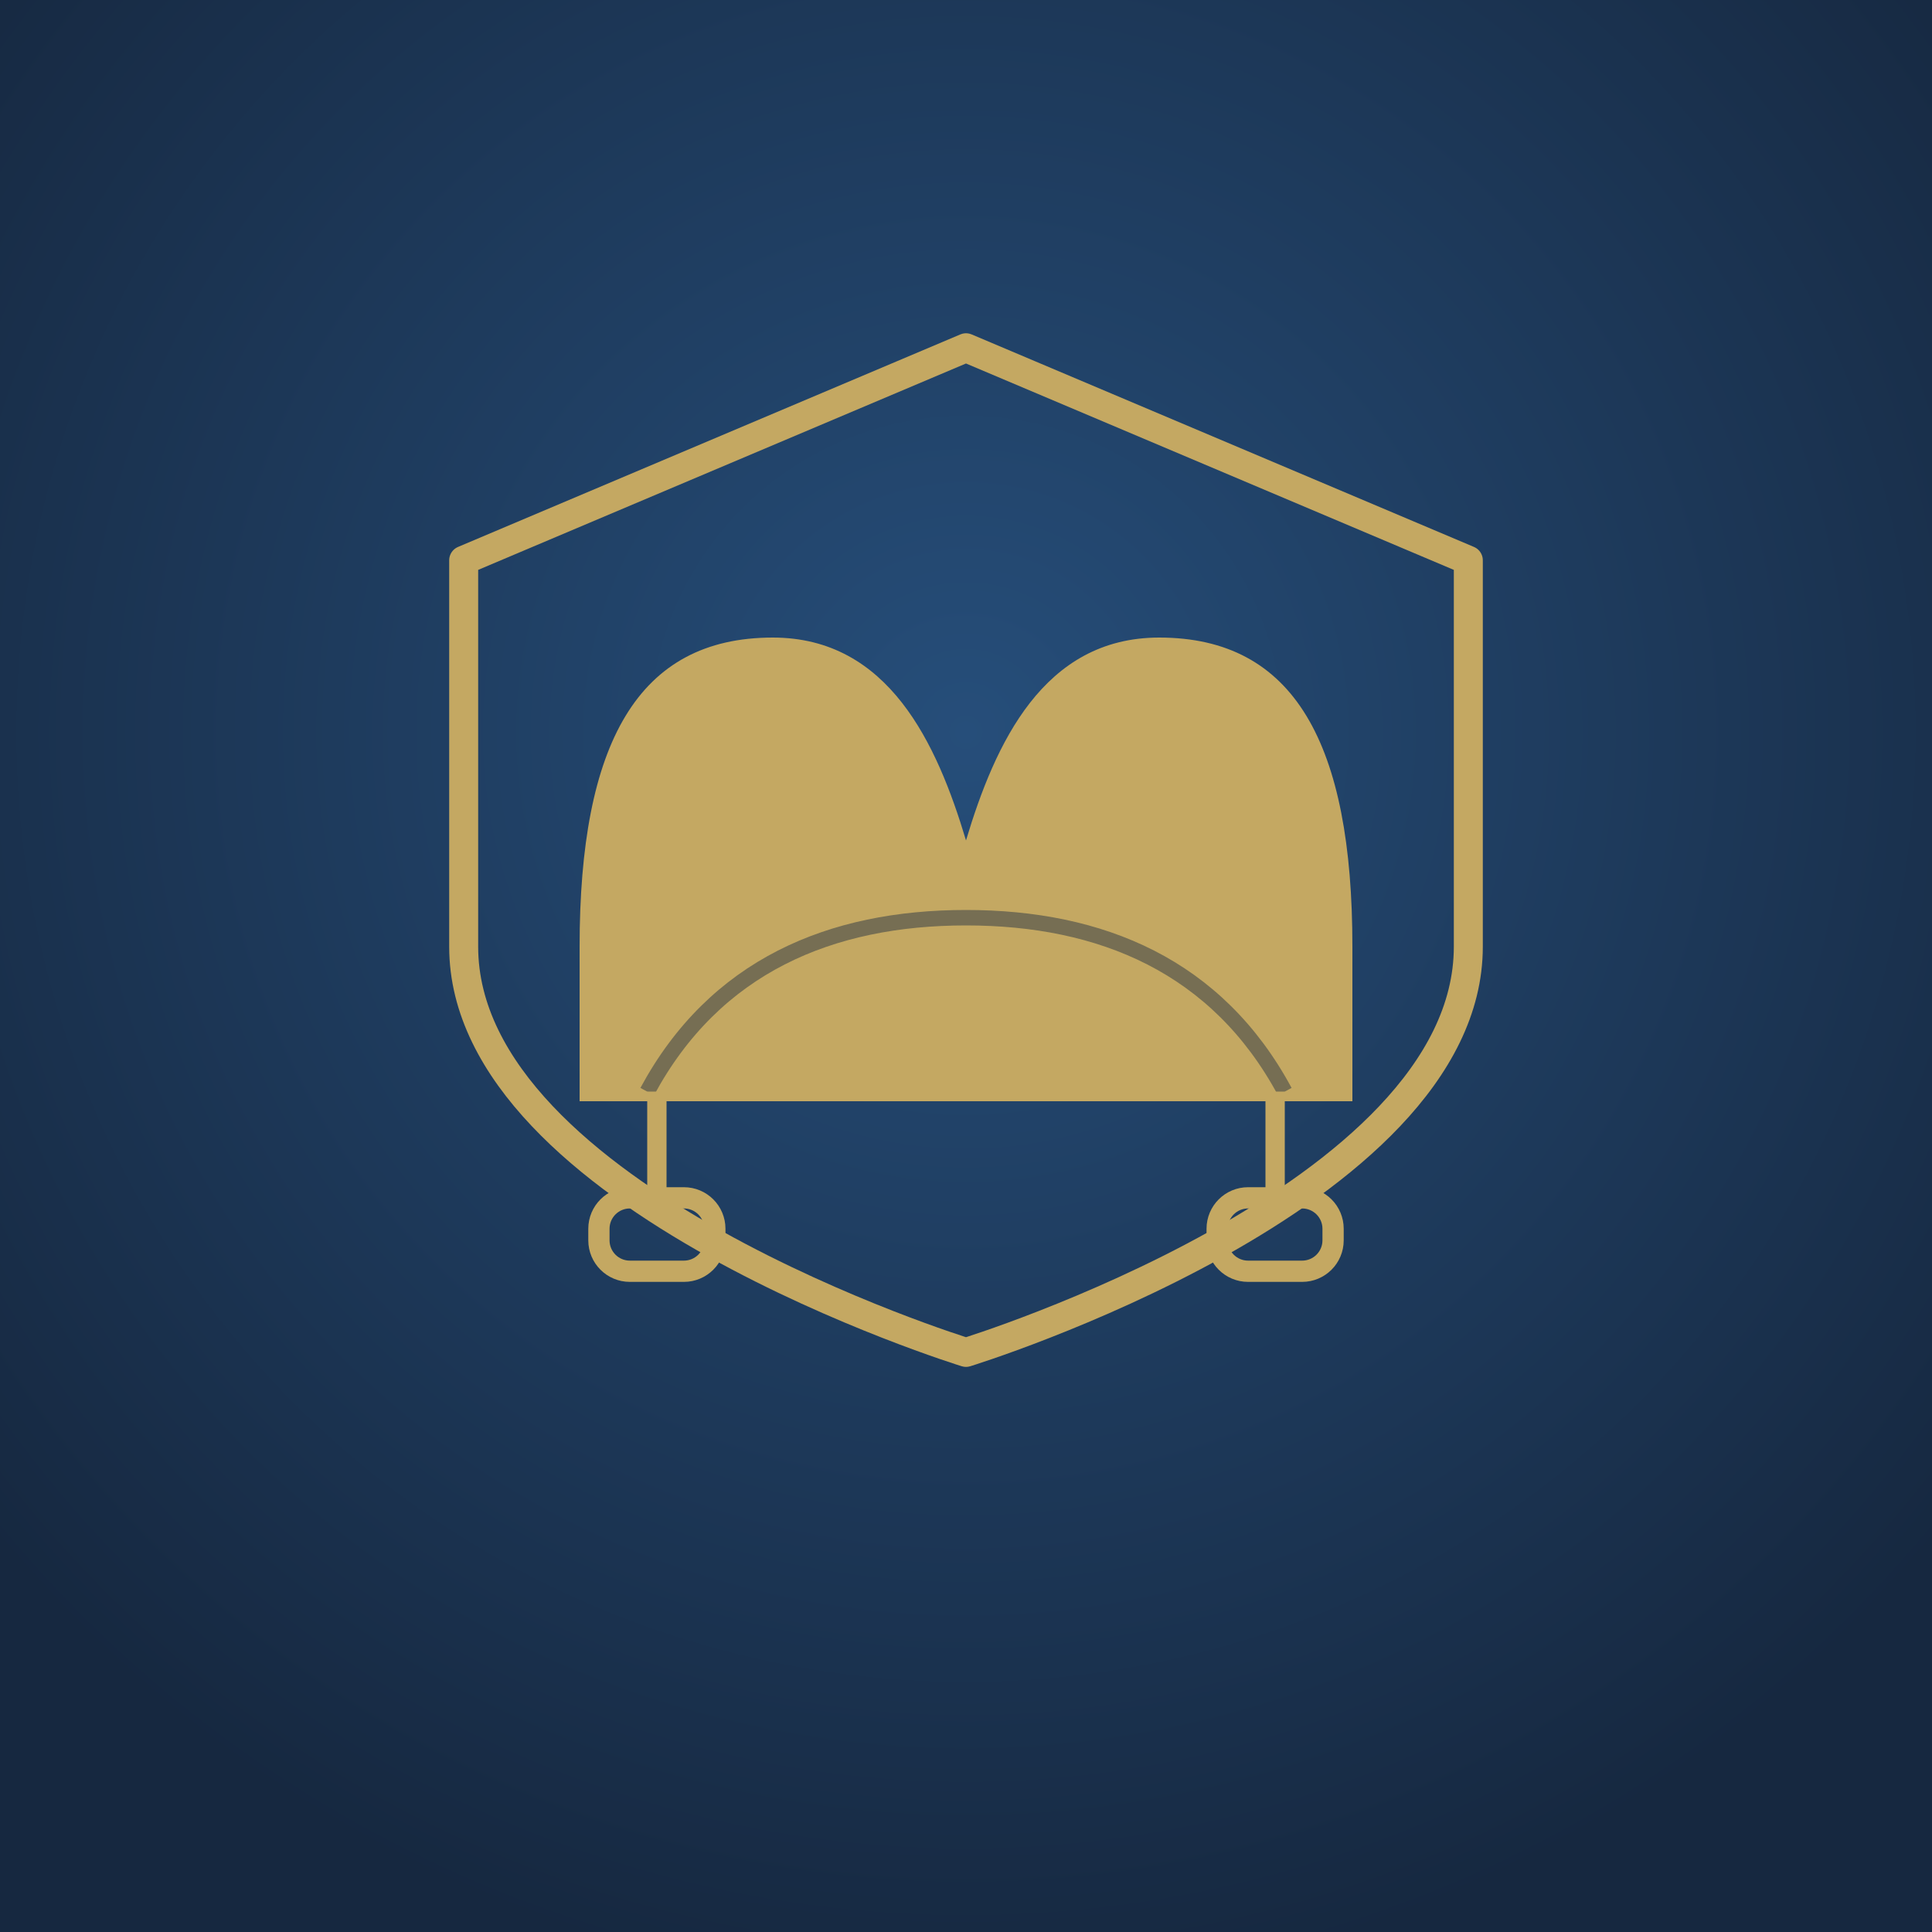
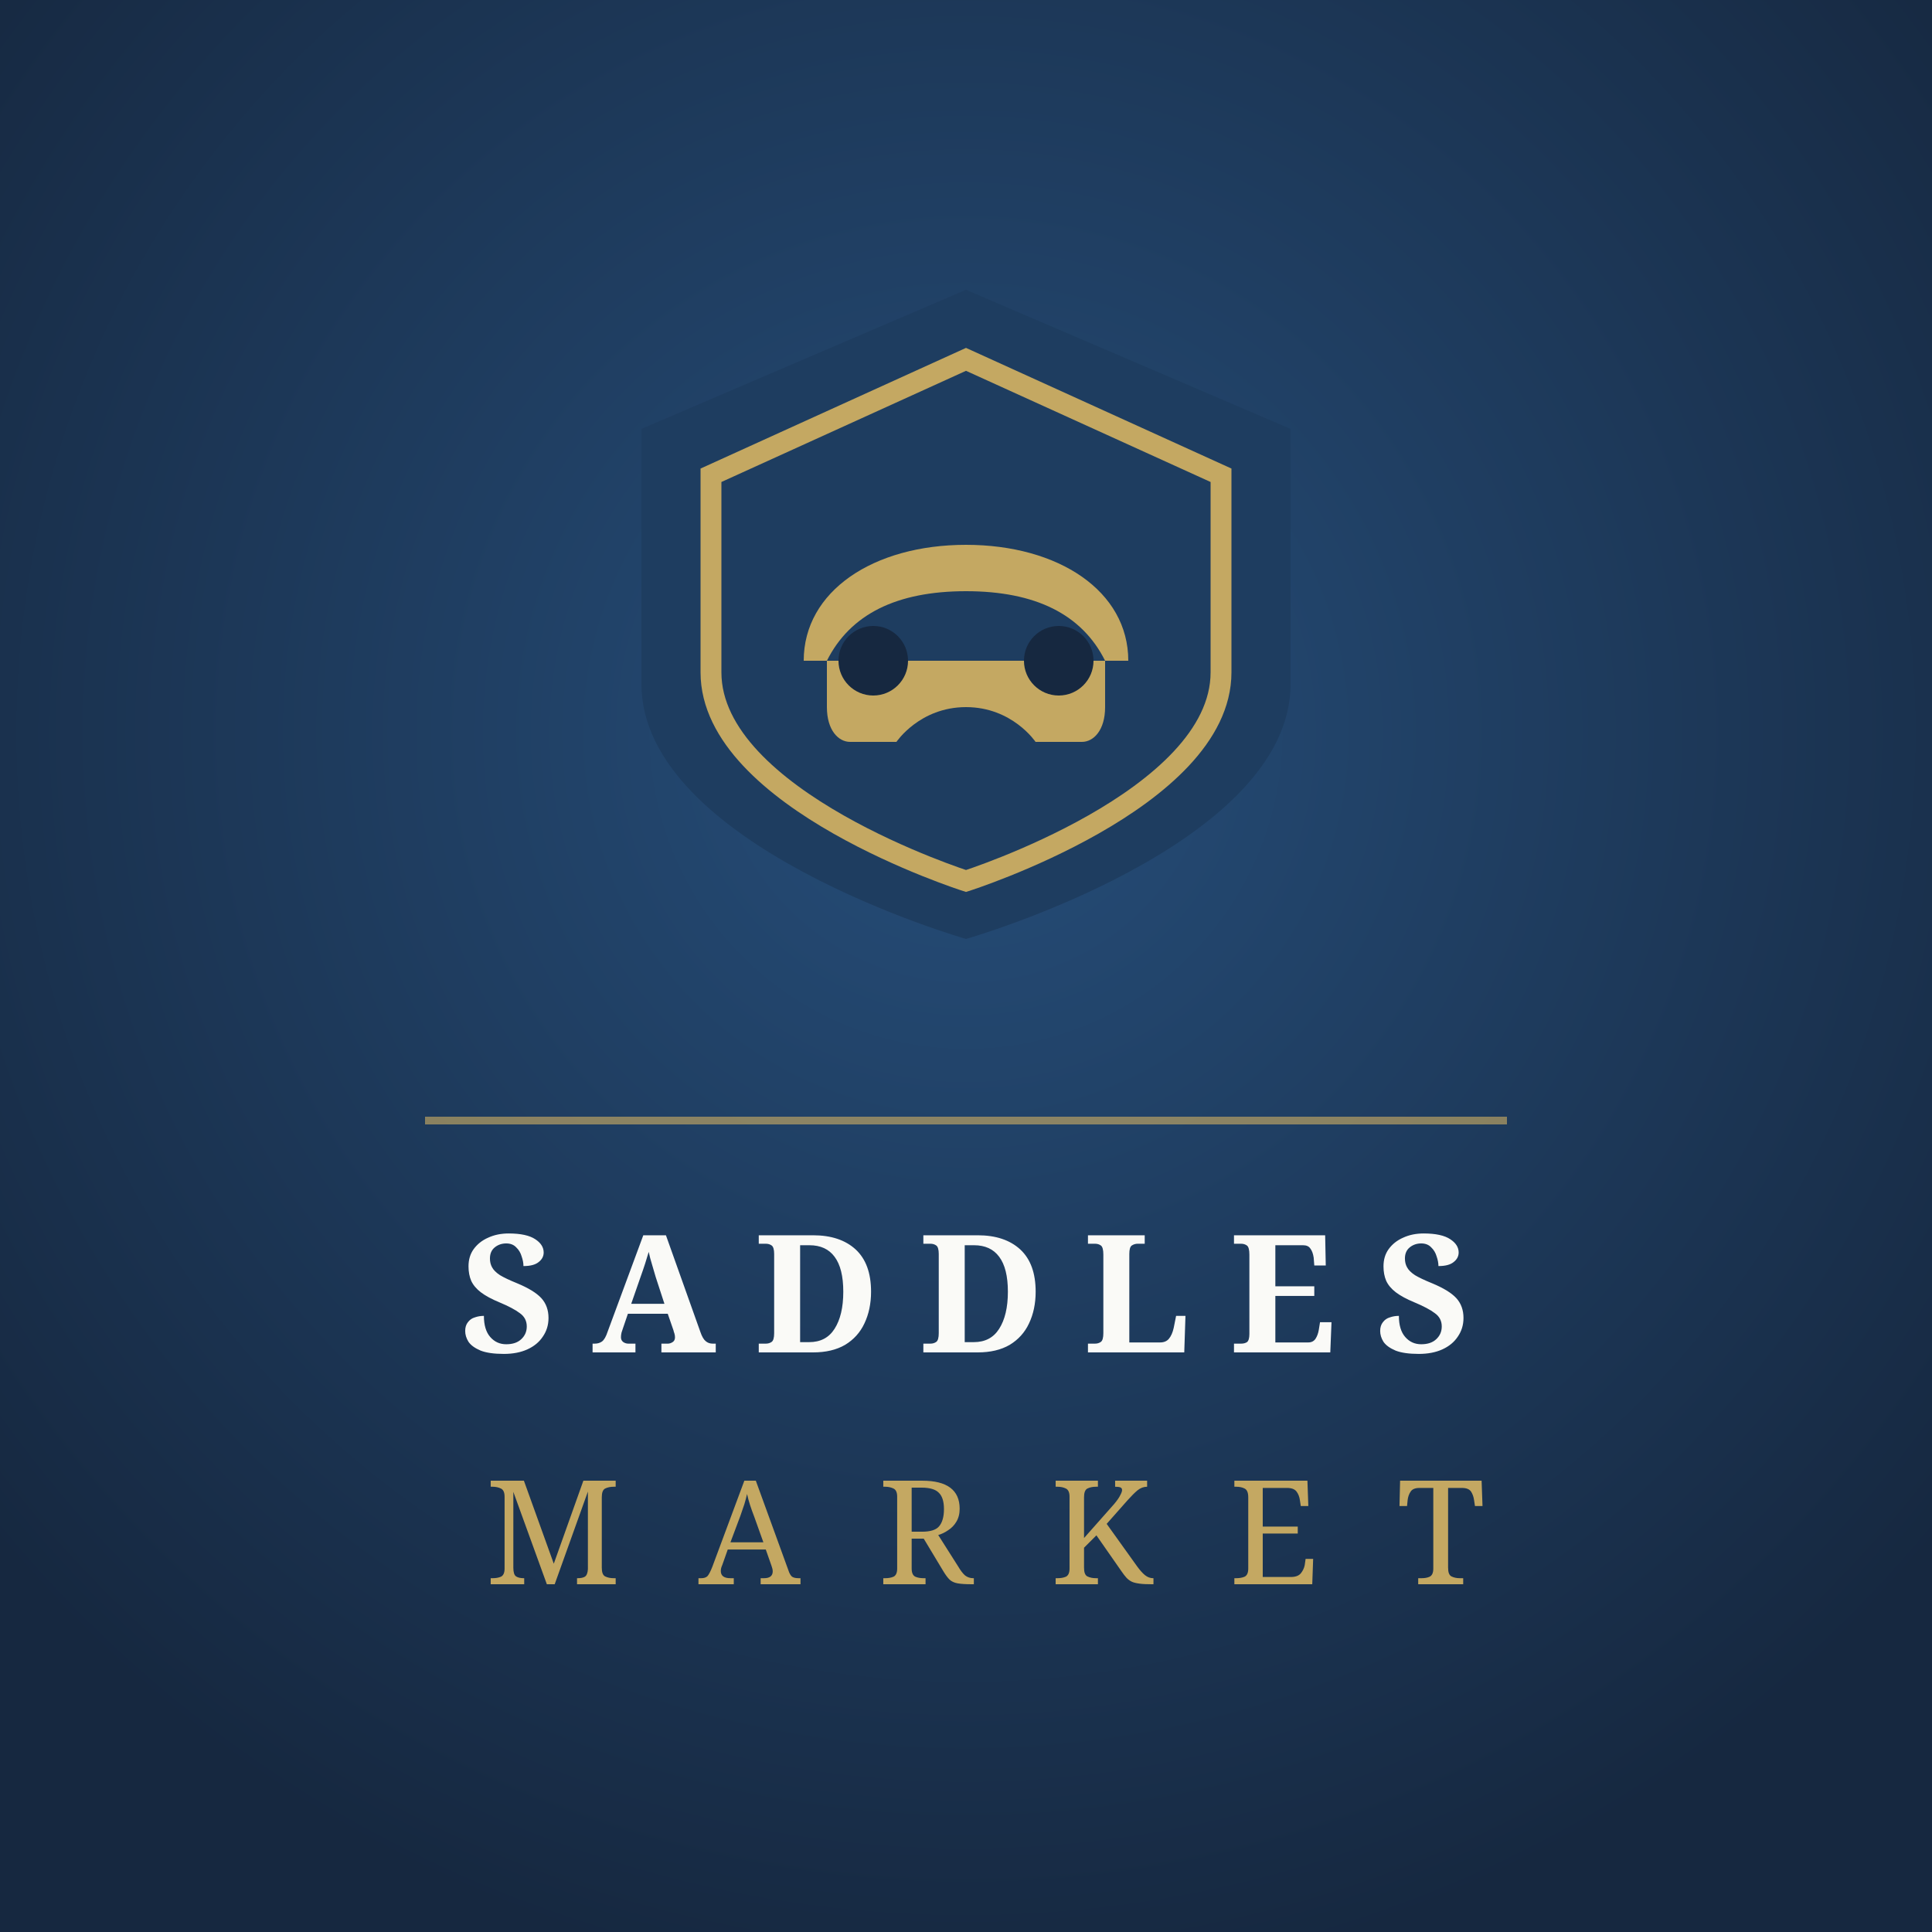
<svg xmlns="http://www.w3.org/2000/svg" viewBox="0 0 100 100" fill="none">
  <defs>
    <radialGradient id="bg-m" cx="50%" cy="38%" r="65%">
      <stop offset="0%" stop-color="#264E7A" />
      <stop offset="100%" stop-color="#162840" />
    </radialGradient>
  </defs>
  <rect width="100" height="100" fill="url(#bg-m)" />
-   <path d="M50 18 L76 29 L76 49 C76 62 50 70 50 70 C50 70 24 62 24 49 L24 29 Z" fill="none" stroke="#C4A862" stroke-width="1.5" stroke-linejoin="round" />
-   <path d="M30 57            L30 49            C30 38.5 33 33 40 33            C46 33 48.5 38.5 50 43.5            C51.5 38.5 54 33 60 33            C67 33 70 38.5 70 49            L70 57            Z" fill="#C4A862" />
-   <path d="M33.5 56.5 C37 50 43 47.5 50 47.5 C57 47.5 63 50 66.5 56.5" fill="none" stroke="#162840" stroke-width="0.8" opacity="0.45" />
-   <line x1="34" y1="56.5" x2="34" y2="62.5" stroke="#C4A862" stroke-width="1" />
-   <rect x="31" y="62" width="6" height="3.8" rx="1.6" fill="none" stroke="#C4A862" stroke-width="1.1" />
-   <line x1="66" y1="56.5" x2="66" y2="62.5" stroke="#C4A862" stroke-width="1" />
-   <rect x="63" y="62" width="6" height="3.8" rx="1.6" fill="none" stroke="#C4A862" stroke-width="1.1" />
+   <g transform="translate(33.2,15) scale(0.60)">
+     <path d="M28 0 L56 12 L56 34 C56 48 28 56 28 56 C28 56 0 48 0 34 L0 12 Z" fill="#1E3D60" />
+     <path d="M28 6 L50 16 L50 33 C50 44 28 51 28 51 C28 51 6 44 6 33 L6 16 Z" fill="none" stroke="#C4A862" stroke-width="1.8" />
+     <path d="M14 32 C14 26 20 22 28 22 C36 22 42 26 42 32 L40 32 C38 28 34 26 28 26 C22 26 18 28 16 32 Z" fill="#C4A862" />
+     <path d="M16 32 L16 36 C16 38 17 39 18 39 L22 39 C22 39 24 36 28 36 C32 36 34 39 34 39 L38 39 C39 39 40 38 40 36 L40 32 Z" fill="#C4A862" />
+     <circle cx="20" cy="32" r="3" fill="#162840" />
+     <circle cx="36" cy="32" r="3" fill="#162840" />
+   </g>
+   <line x1="22" y1="58" x2="78" y2="58" stroke="#C4A862" stroke-width="0.4" opacity="0.65" />
+   <text x="50" y="70" font-family="Georgia,serif" font-size="8.5" font-weight="700" letter-spacing="2" fill="#FAFAF7" text-anchor="middle">SADDLES</text>
+   <text x="51" y="82" font-family="Georgia,serif" font-size="7.5" font-weight="400" letter-spacing="4" fill="#C4A862" text-anchor="middle">MARKET</text>
</svg>
